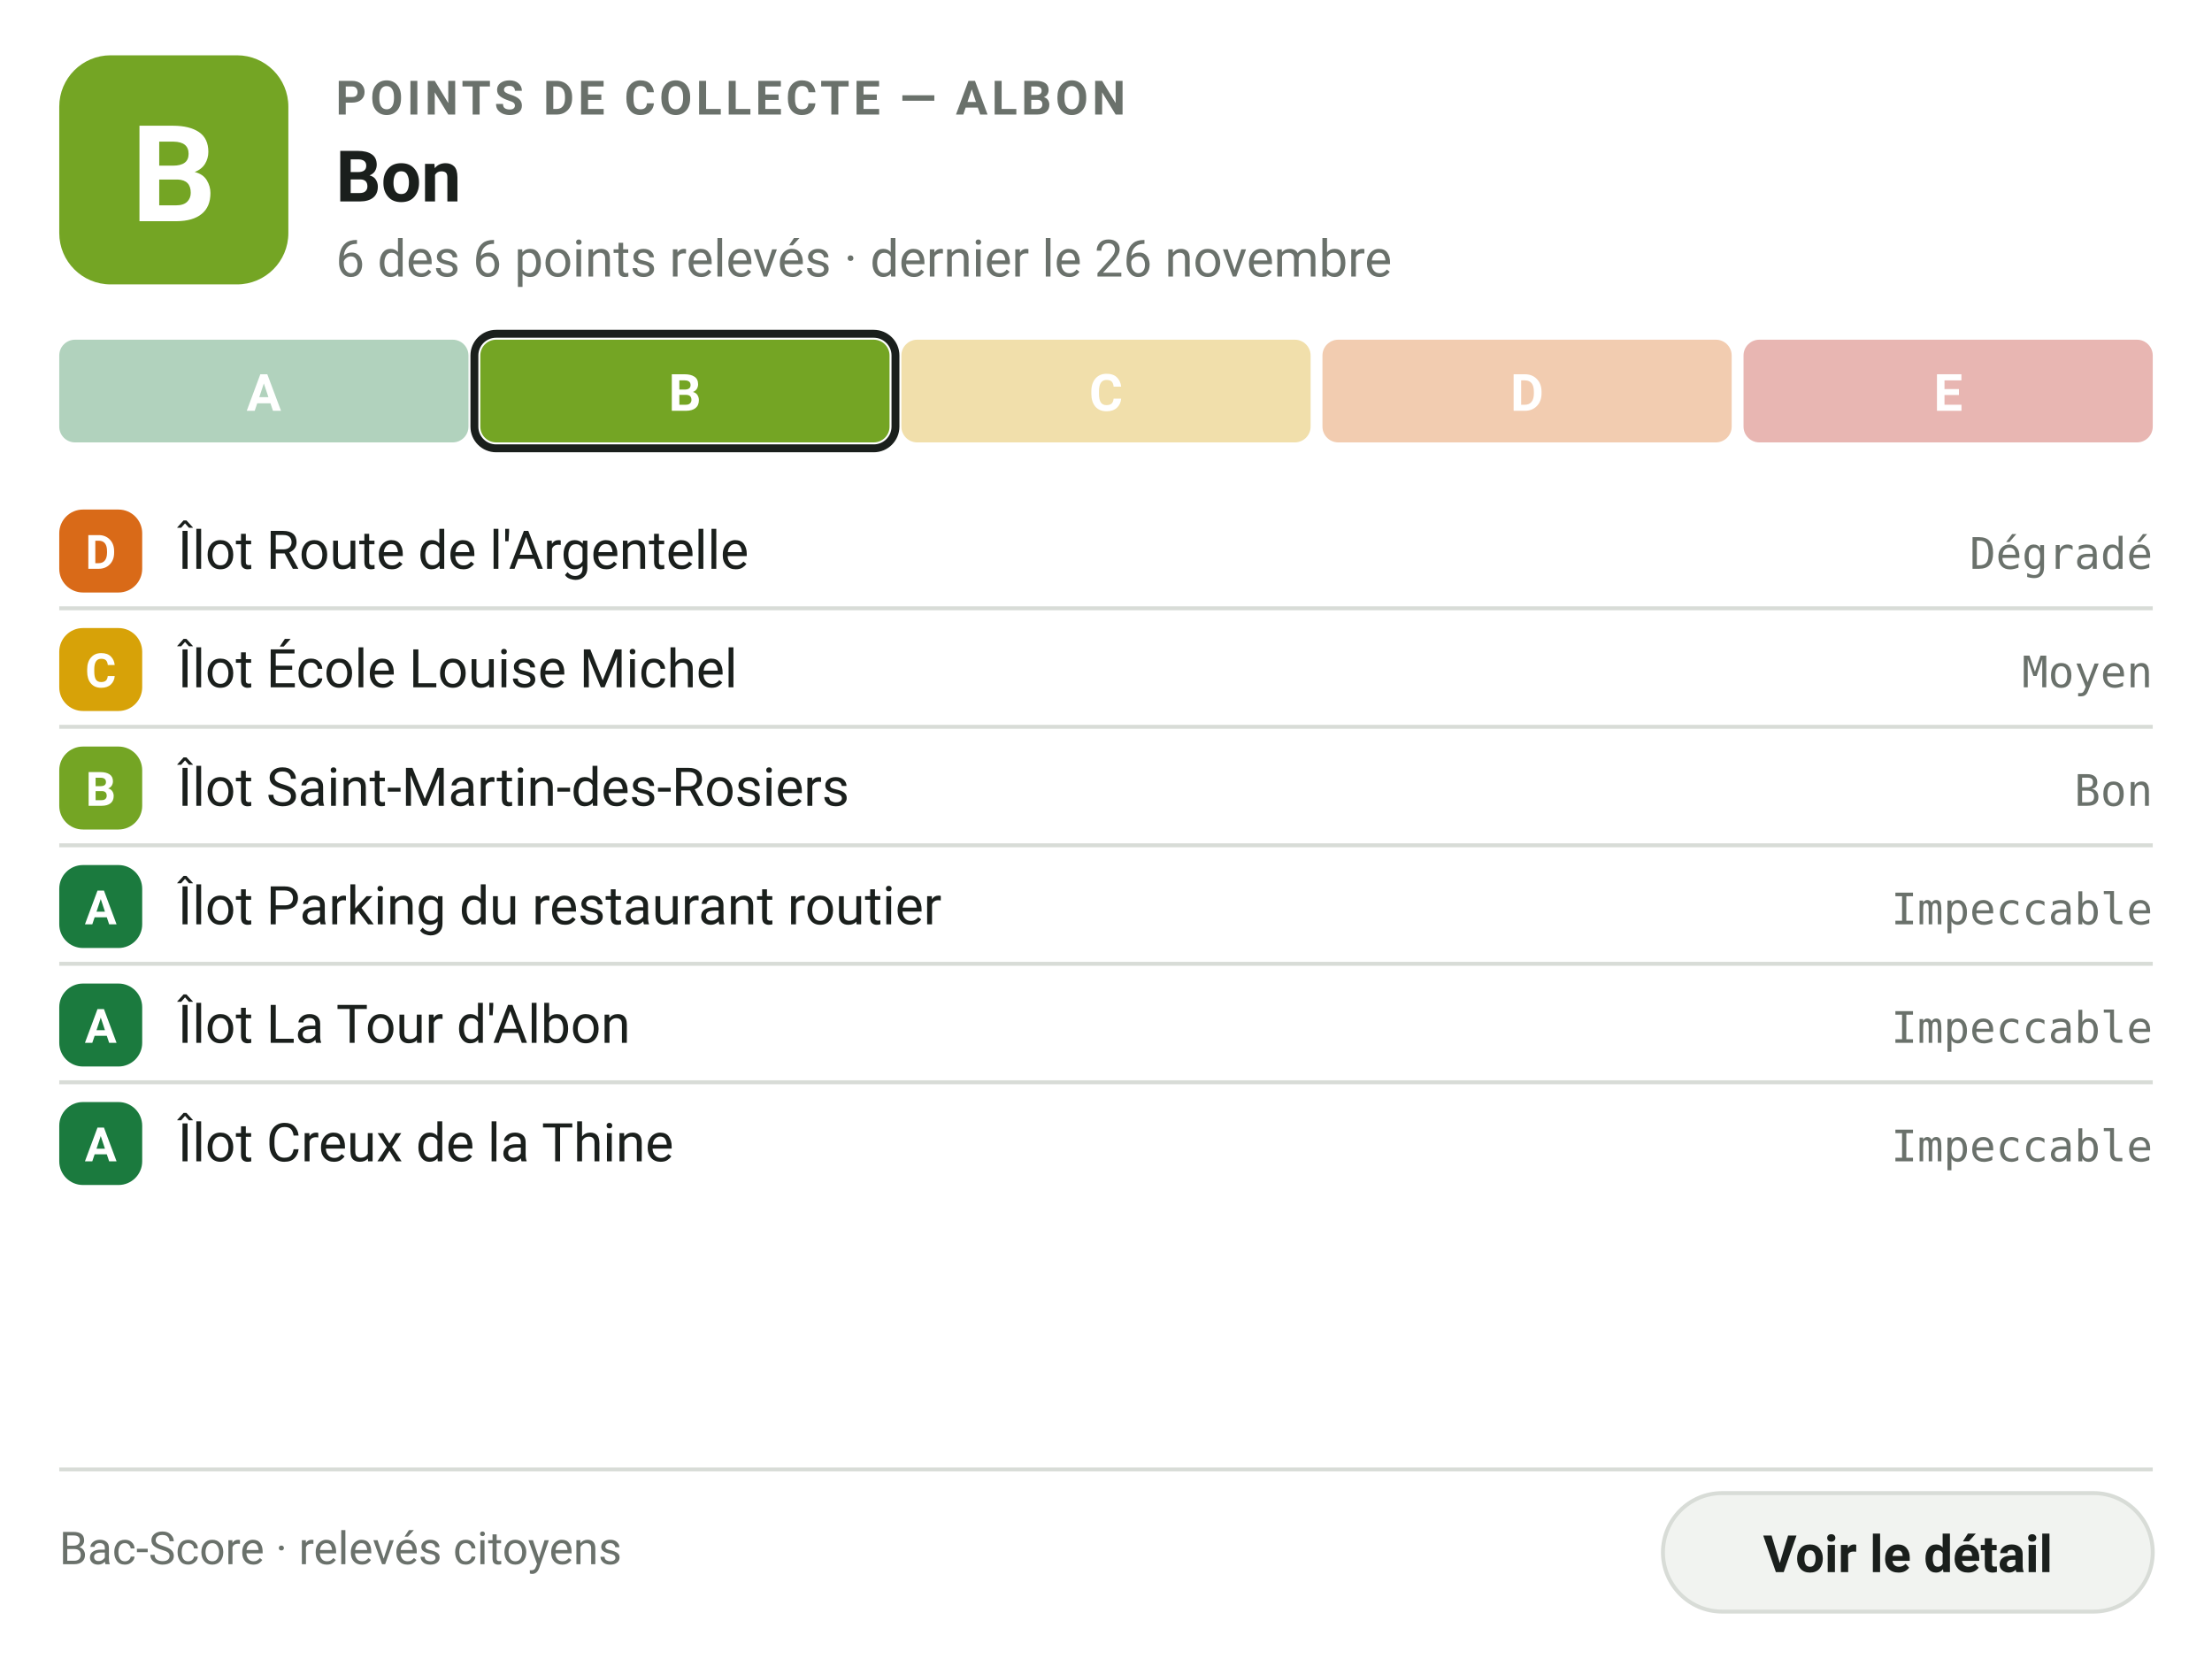
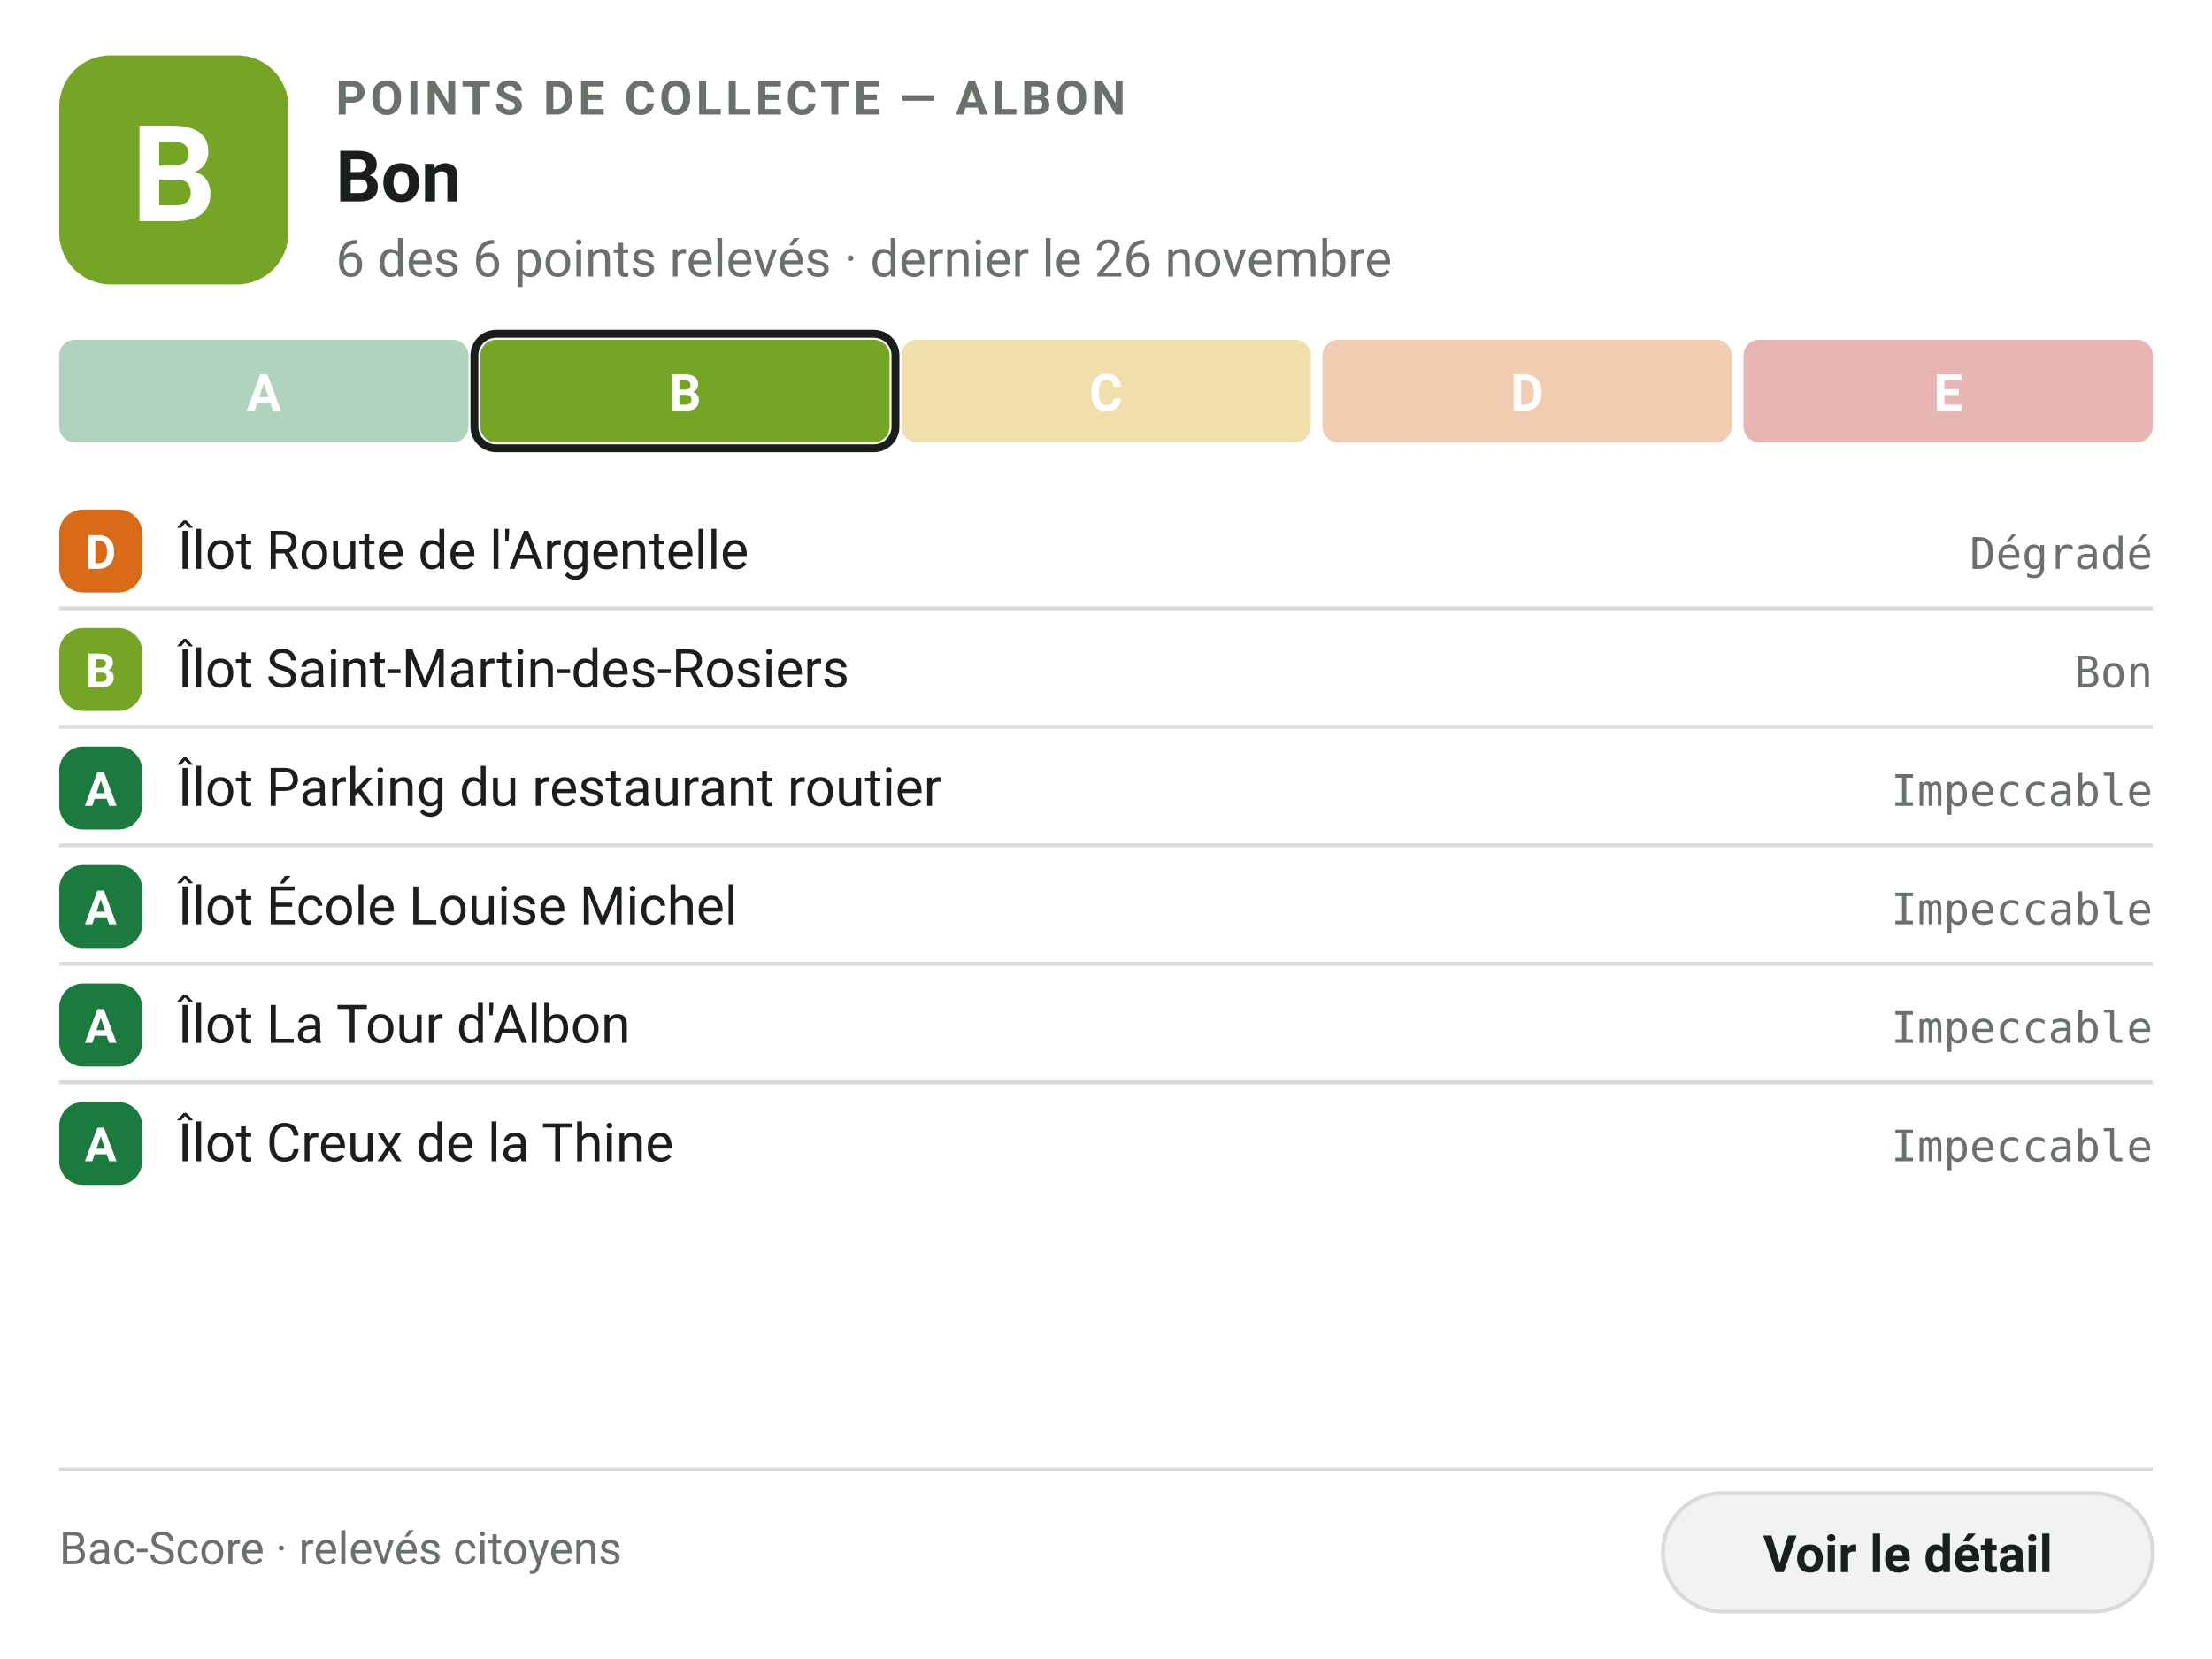
<svg xmlns="http://www.w3.org/2000/svg" width="560" height="420" viewBox="0 0 560 420" role="img" aria-label="Propreté des points de collecte — Albon : Bac-Score B">
  <rect width="560" height="420" fill="#FFFFFF" />
  <rect x="15" y="14" width="58" height="58" rx="13" fill="#74a524" />
  <text x="44" y="56" text-anchor="middle" font-family="Barlow, system-ui, -apple-system, 'Segoe UI', Roboto, sans-serif" font-size="34" font-weight="600" fill="#fff">B</text>
  <text x="85" y="29" font-family="Barlow, system-ui, -apple-system, 'Segoe UI', Roboto, sans-serif" font-size="12" font-weight="600" letter-spacing="1" fill="#6A716B">POINTS DE COLLECTE — ALBON</text>
  <text x="85" y="51" font-family="Barlow, system-ui, -apple-system, 'Segoe UI', Roboto, sans-serif" font-size="18" font-weight="600" fill="#1A1F1C">Bon</text>
  <text x="85" y="70" font-family="Barlow, system-ui, -apple-system, 'Segoe UI', Roboto, sans-serif" font-size="13" fill="#6A716B">6 des 6 points relevés · dernier le 26 novembre</text>
  <rect x="15.0" y="86" width="103.6" height="26" rx="4" fill="#1b7a3e" opacity="0.34" />
  <text x="66.8" y="104" text-anchor="middle" font-family="Barlow, system-ui, -apple-system, 'Segoe UI', Roboto, sans-serif" font-size="13" font-weight="600" fill="#fff">A</text>
  <rect x="121.6" y="86" width="103.6" height="26" rx="4" fill="#74a524" />
  <rect x="120.1" y="84.5" width="106.6" height="29" rx="5.5" fill="none" stroke="#1A1F1C" stroke-width="2" />
  <text x="173.4" y="104" text-anchor="middle" font-family="Barlow, system-ui, -apple-system, 'Segoe UI', Roboto, sans-serif" font-size="13" font-weight="600" fill="#fff">B</text>
  <rect x="228.2" y="86" width="103.6" height="26" rx="4" fill="#d7a208" opacity="0.34" />
  <text x="280.0" y="104" text-anchor="middle" font-family="Barlow, system-ui, -apple-system, 'Segoe UI', Roboto, sans-serif" font-size="13" font-weight="600" fill="#fff">C</text>
  <rect x="334.8" y="86" width="103.6" height="26" rx="4" fill="#d96a18" opacity="0.34" />
  <text x="386.6" y="104" text-anchor="middle" font-family="Barlow, system-ui, -apple-system, 'Segoe UI', Roboto, sans-serif" font-size="13" font-weight="600" fill="#fff">D</text>
  <rect x="441.4" y="86" width="103.6" height="26" rx="4" fill="#bd2a1d" opacity="0.34" />
  <text x="493.2" y="104" text-anchor="middle" font-family="Barlow, system-ui, -apple-system, 'Segoe UI', Roboto, sans-serif" font-size="13" font-weight="600" fill="#fff">E</text>
  <rect x="15" y="129" width="21" height="21" rx="6" fill="#d96a18" />
  <text x="25.5" y="144" text-anchor="middle" font-family="Barlow, system-ui, -apple-system, 'Segoe UI', Roboto, sans-serif" font-size="12" font-weight="600" fill="#fff">D</text>
  <text x="45" y="144" font-family="Barlow, system-ui, -apple-system, 'Segoe UI', Roboto, sans-serif" font-size="13.5" fill="#1A1F1C">Îlot Route de l'Argentelle</text>
  <text x="545" y="144" text-anchor="end" font-family="'IBM Plex Mono', ui-monospace, SFMono-Regular, Menlo, monospace" font-size="11" fill="#6A716B">Dégradé</text>
  <line x1="15" y1="154" x2="545" y2="154" stroke="#D8DCD7" stroke-width="1" />
-   <rect x="15" y="159" width="21" height="21" rx="6" fill="#d7a208" />
-   <text x="25.5" y="174" text-anchor="middle" font-family="Barlow, system-ui, -apple-system, 'Segoe UI', Roboto, sans-serif" font-size="12" font-weight="600" fill="#fff">C</text>
-   <text x="45" y="174" font-family="Barlow, system-ui, -apple-system, 'Segoe UI', Roboto, sans-serif" font-size="13.5" fill="#1A1F1C">Îlot École Louise Michel</text>
-   <text x="545" y="174" text-anchor="end" font-family="'IBM Plex Mono', ui-monospace, SFMono-Regular, Menlo, monospace" font-size="11" fill="#6A716B">Moyen</text>
+   <rect x="15" y="159" width="21" height="21" rx="6" fill="#74a524" />
+   <text x="25.5" y="174" text-anchor="middle" font-family="Barlow, system-ui, -apple-system, 'Segoe UI', Roboto, sans-serif" font-size="12" font-weight="600" fill="#fff">B</text>
+   <text x="45" y="174" font-family="Barlow, system-ui, -apple-system, 'Segoe UI', Roboto, sans-serif" font-size="13.5" fill="#1A1F1C">Îlot Saint-Martin-des-Rosiers</text>
+   <text x="545" y="174" text-anchor="end" font-family="'IBM Plex Mono', ui-monospace, SFMono-Regular, Menlo, monospace" font-size="11" fill="#6A716B">Bon</text>
  <line x1="15" y1="184" x2="545" y2="184" stroke="#D8DCD7" stroke-width="1" />
-   <rect x="15" y="189" width="21" height="21" rx="6" fill="#74a524" />
-   <text x="25.5" y="204" text-anchor="middle" font-family="Barlow, system-ui, -apple-system, 'Segoe UI', Roboto, sans-serif" font-size="12" font-weight="600" fill="#fff">B</text>
-   <text x="45" y="204" font-family="Barlow, system-ui, -apple-system, 'Segoe UI', Roboto, sans-serif" font-size="13.5" fill="#1A1F1C">Îlot Saint-Martin-des-Rosiers</text>
-   <text x="545" y="204" text-anchor="end" font-family="'IBM Plex Mono', ui-monospace, SFMono-Regular, Menlo, monospace" font-size="11" fill="#6A716B">Bon</text>
+   <rect x="15" y="189" width="21" height="21" rx="6" fill="#1b7a3e" />
+   <text x="25.5" y="204" text-anchor="middle" font-family="Barlow, system-ui, -apple-system, 'Segoe UI', Roboto, sans-serif" font-size="12" font-weight="600" fill="#fff">A</text>
+   <text x="45" y="204" font-family="Barlow, system-ui, -apple-system, 'Segoe UI', Roboto, sans-serif" font-size="13.5" fill="#1A1F1C">Îlot Parking du restaurant routier</text>
+   <text x="545" y="204" text-anchor="end" font-family="'IBM Plex Mono', ui-monospace, SFMono-Regular, Menlo, monospace" font-size="11" fill="#6A716B">Impeccable</text>
  <line x1="15" y1="214" x2="545" y2="214" stroke="#D8DCD7" stroke-width="1" />
  <rect x="15" y="219" width="21" height="21" rx="6" fill="#1b7a3e" />
  <text x="25.5" y="234" text-anchor="middle" font-family="Barlow, system-ui, -apple-system, 'Segoe UI', Roboto, sans-serif" font-size="12" font-weight="600" fill="#fff">A</text>
-   <text x="45" y="234" font-family="Barlow, system-ui, -apple-system, 'Segoe UI', Roboto, sans-serif" font-size="13.5" fill="#1A1F1C">Îlot Parking du restaurant routier</text>
+   <text x="45" y="234" font-family="Barlow, system-ui, -apple-system, 'Segoe UI', Roboto, sans-serif" font-size="13.5" fill="#1A1F1C">Îlot École Louise Michel</text>
  <text x="545" y="234" text-anchor="end" font-family="'IBM Plex Mono', ui-monospace, SFMono-Regular, Menlo, monospace" font-size="11" fill="#6A716B">Impeccable</text>
  <line x1="15" y1="244" x2="545" y2="244" stroke="#D8DCD7" stroke-width="1" />
  <rect x="15" y="249" width="21" height="21" rx="6" fill="#1b7a3e" />
  <text x="25.5" y="264" text-anchor="middle" font-family="Barlow, system-ui, -apple-system, 'Segoe UI', Roboto, sans-serif" font-size="12" font-weight="600" fill="#fff">A</text>
  <text x="45" y="264" font-family="Barlow, system-ui, -apple-system, 'Segoe UI', Roboto, sans-serif" font-size="13.5" fill="#1A1F1C">Îlot La Tour d'Albon</text>
  <text x="545" y="264" text-anchor="end" font-family="'IBM Plex Mono', ui-monospace, SFMono-Regular, Menlo, monospace" font-size="11" fill="#6A716B">Impeccable</text>
  <line x1="15" y1="274" x2="545" y2="274" stroke="#D8DCD7" stroke-width="1" />
  <rect x="15" y="279" width="21" height="21" rx="6" fill="#1b7a3e" />
  <text x="25.5" y="294" text-anchor="middle" font-family="Barlow, system-ui, -apple-system, 'Segoe UI', Roboto, sans-serif" font-size="12" font-weight="600" fill="#fff">A</text>
  <text x="45" y="294" font-family="Barlow, system-ui, -apple-system, 'Segoe UI', Roboto, sans-serif" font-size="13.5" fill="#1A1F1C">Îlot Creux de la Thine</text>
  <text x="545" y="294" text-anchor="end" font-family="'IBM Plex Mono', ui-monospace, SFMono-Regular, Menlo, monospace" font-size="11" fill="#6A716B">Impeccable</text>
  <line x1="15" y1="372" x2="545" y2="372" stroke="#D8DCD7" stroke-width="1" />
  <text x="15" y="396" font-family="Barlow, system-ui, -apple-system, 'Segoe UI', Roboto, sans-serif" font-size="11.5" fill="#6A716B">Bac-Score · relevés citoyens</text>
  <rect x="421" y="378" width="124" height="30" rx="15" fill="#F1F3F0" stroke="#D8DCD7" />
  <text x="483" y="398" text-anchor="middle" font-family="Barlow, system-ui, -apple-system, 'Segoe UI', Roboto, sans-serif" font-size="13" font-weight="600" fill="#1A1F1C">Voir le détail</text>
</svg>
